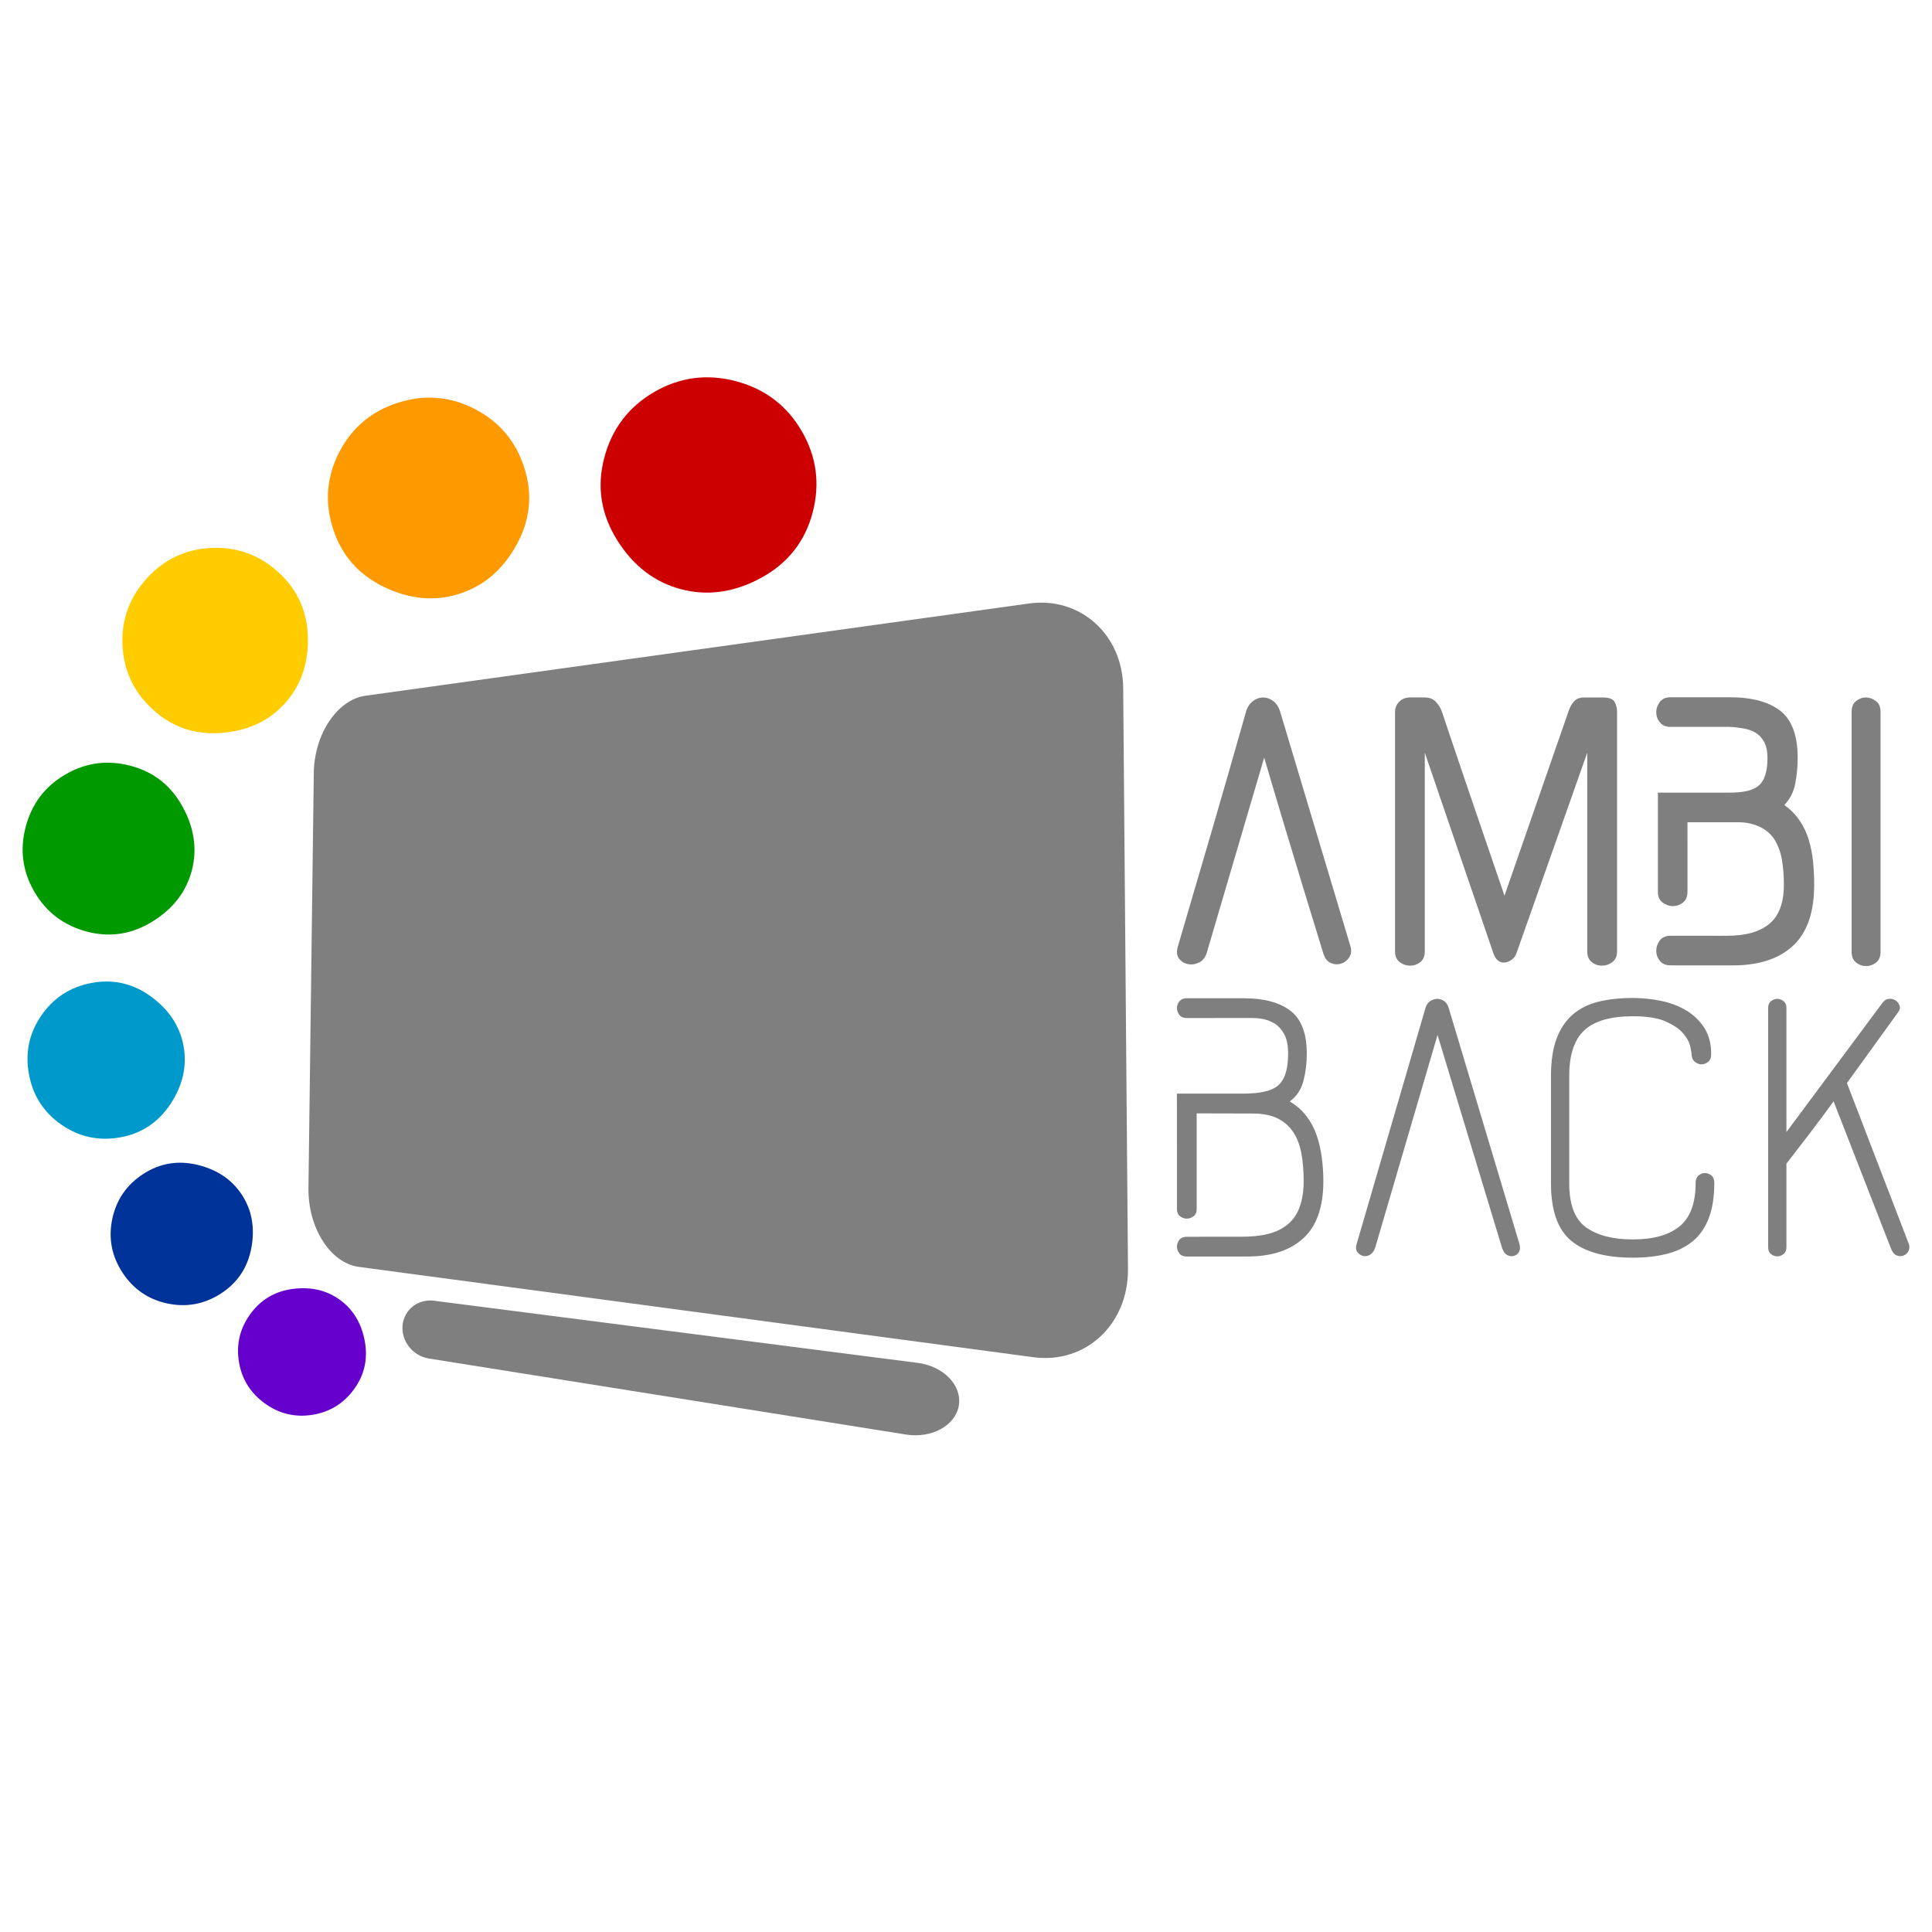
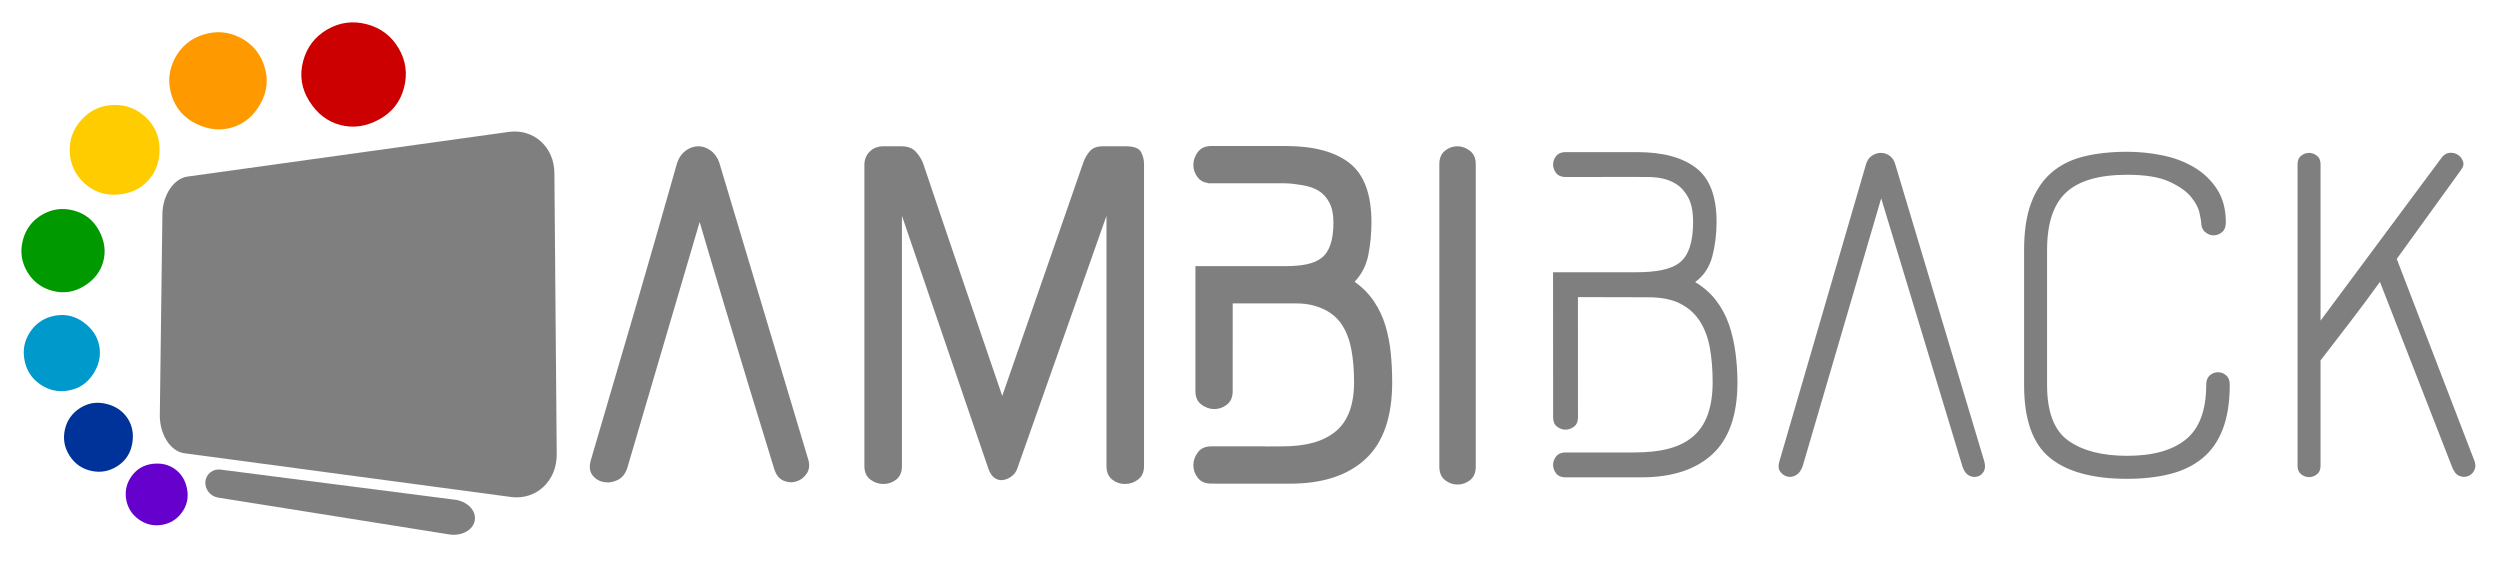
- <svg xmlns="http://www.w3.org/2000/svg" version="1.1" id="Logo_Horizontal_Color_1_" x="0px" y="0px" width="122.88px" height="122.88px" viewBox="0 0 122.88 122.88" enable-background="new 0 0 122.88 122.88" xml:space="preserve">
-   <g id="Logo_Font_1_">
+ <svg xmlns="http://www.w3.org/2000/svg" version="1.1" id="Logo_LtR_Color_1_" x="0px" y="0px" width="732px" height="164px" viewBox="0 0 732 164" enable-background="new 0 0 732 164" xml:space="preserve">
+   <g id="Font_Standalone">
    <g>
-       <path fill="#7F7F7F" d="M92.138,64.099c-0.057-0.189-0.151-0.331-0.283-0.426c-0.132-0.094-0.278-0.142-0.438-0.142    c-0.161,0-0.312,0.048-0.453,0.142c-0.142,0.095-0.24,0.236-0.297,0.426l-4.388,15.045c-0.057,0.208-0.038,0.373,0.057,0.495    c0.095,0.123,0.213,0.203,0.354,0.241c0.142,0.038,0.288,0.014,0.439-0.071c0.15-0.085,0.264-0.24,0.34-0.467l3.962-13.516    l4.104,13.544c0.075,0.227,0.185,0.378,0.326,0.453c0.141,0.075,0.282,0.095,0.424,0.057s0.25-0.123,0.326-0.255    c0.075-0.132,0.085-0.302,0.028-0.51L92.138,64.099z M83.741,72.202c-0.152-0.444-0.37-0.853-0.654-1.222    c-0.285-0.369-0.637-0.677-1.055-0.924c0.438-0.321,0.727-0.758,0.869-1.307c0.143-0.55,0.214-1.127,0.214-1.733    c0-1.289-0.347-2.198-1.04-2.729s-1.686-0.796-2.976-0.796h-3.72v0.009c-0.159,0.018-0.284,0.079-0.37,0.191    c-0.102,0.133-0.153,0.275-0.153,0.429s0.052,0.296,0.153,0.429c0.086,0.112,0.211,0.174,0.37,0.191v0.006h0.074    c0.005,0,0.009,0.002,0.014,0.002h1.845c0.004,0,0.008-0.002,0.012-0.002h1.822c0.358,0,0.685-0.009,1.024,0.038    c0.341,0.048,0.639,0.152,0.894,0.312c0.255,0.161,0.463,0.394,0.624,0.696c0.16,0.304,0.24,0.711,0.24,1.223    c0,1.004-0.222,1.686-0.666,2.046c-0.444,0.359-1.2,0.497-2.221,0.497h-4.187l0.003,7.341c0,0.203,0.066,0.355,0.198,0.457    c0.134,0.102,0.276,0.153,0.429,0.153c0.153,0,0.297-0.052,0.429-0.153c0.134-0.102,0.199-0.254,0.199-0.457l-0.001-6.085    l3.557,0.009c0.646,0,1.177,0.104,1.595,0.312c0.417,0.209,0.75,0.502,0.997,0.881c0.246,0.379,0.417,0.829,0.513,1.35    c0.095,0.521,0.143,1.104,0.143,1.748c0,1.289-0.342,2.212-1.025,2.771c-0.684,0.56-1.644,0.775-2.953,0.775h-2.62    c-0.004,0-0.008,0.002-0.012,0.002H75.38v0.007c-0.159,0.018-0.284,0.079-0.37,0.191c-0.102,0.133-0.153,0.275-0.153,0.429    s0.052,0.296,0.153,0.429s0.255,0.199,0.458,0.199h0.042c0,0,0,0,0.001,0h3.816c1.538,0,2.729-0.388,3.574-1.165    c0.845-0.776,1.268-1.989,1.268-3.638c0-0.492-0.033-0.99-0.1-1.492C84.002,73.122,83.894,72.647,83.741,72.202z M108.441,74.61    c-0.151,0-0.288,0.052-0.41,0.155c-0.123,0.104-0.184,0.26-0.184,0.468c0,1.284-0.34,2.205-1.02,2.763    c-0.68,0.557-1.67,0.835-2.972,0.835c-1.265,0-2.256-0.255-2.973-0.765s-1.075-1.445-1.075-2.805v-6.828    c0-1.342,0.32-2.31,0.962-2.904c0.642-0.596,1.671-0.893,3.086-0.893c0.905,0,1.608,0.113,2.108,0.34s0.868,0.481,1.104,0.765    c0.236,0.283,0.383,0.558,0.439,0.822s0.085,0.425,0.085,0.481c0,0.208,0.065,0.368,0.198,0.481    c0.132,0.113,0.272,0.17,0.425,0.17c0.15,0,0.292-0.052,0.424-0.155s0.198-0.27,0.198-0.496c0-0.661-0.146-1.219-0.438-1.672    c-0.293-0.453-0.675-0.821-1.146-1.104c-0.472-0.284-1.005-0.486-1.6-0.609c-0.594-0.123-1.193-0.185-1.797-0.185    c-0.831,0-1.566,0.081-2.208,0.241s-1.185,0.435-1.628,0.821c-0.443,0.388-0.783,0.897-1.019,1.53    c-0.236,0.633-0.354,1.422-0.354,2.366v6.828c0,1.738,0.434,2.961,1.302,3.669c0.867,0.708,2.17,1.062,3.906,1.062    c0.792,0,1.509-0.08,2.151-0.241c0.641-0.16,1.188-0.425,1.642-0.793c0.452-0.368,0.797-0.859,1.033-1.474    c0.235-0.613,0.354-1.364,0.354-2.252c0-0.208-0.062-0.364-0.184-0.468C108.729,74.662,108.593,74.61,108.441,74.61z     M121.405,79.115l-3.935-10.229l3.256-4.506c0.113-0.15,0.142-0.297,0.085-0.438s-0.146-0.25-0.27-0.326    c-0.123-0.075-0.265-0.104-0.425-0.085c-0.16,0.02-0.297,0.113-0.41,0.283l-6.085,8.188v-7.904c0-0.189-0.062-0.331-0.185-0.426    c-0.123-0.094-0.255-0.142-0.396-0.142s-0.273,0.048-0.396,0.142c-0.123,0.095-0.185,0.236-0.185,0.426v15.243    c0,0.188,0.062,0.33,0.185,0.425c0.122,0.095,0.254,0.142,0.396,0.142s0.273-0.047,0.396-0.142    c0.122-0.095,0.185-0.236,0.185-0.425v-5.327c0.509-0.661,1.014-1.317,1.514-1.969s0.995-1.317,1.486-1.998l3.623,9.294    c0.094,0.265,0.217,0.43,0.368,0.496c0.15,0.065,0.297,0.075,0.438,0.027c0.142-0.047,0.25-0.142,0.325-0.283    S121.462,79.285,121.405,79.115z M89.688,61.417c0.245,0,0.462-0.076,0.651-0.227c0.188-0.151,0.282-0.377,0.282-0.68V47.874    l4.359,12.75c0.075,0.227,0.18,0.387,0.312,0.481c0.132,0.095,0.273,0.133,0.425,0.113c0.15-0.019,0.297-0.08,0.438-0.184    c0.142-0.104,0.241-0.241,0.297-0.411l4.501-12.75v12.637c0,0.302,0.095,0.529,0.283,0.68c0.188,0.151,0.405,0.227,0.65,0.227    c0.246,0,0.468-0.076,0.666-0.227c0.198-0.151,0.297-0.377,0.297-0.68V45.268c0-0.227-0.052-0.435-0.155-0.624    c-0.104-0.189-0.364-0.284-0.778-0.284h-1.133c-0.302,0-0.523,0.081-0.665,0.241c-0.142,0.161-0.25,0.345-0.325,0.552    l-4.104,11.815c-0.698-2.04-1.368-3.999-2.01-5.879c-0.642-1.879-1.302-3.83-1.981-5.851c-0.075-0.208-0.198-0.406-0.368-0.595    s-0.415-0.284-0.735-0.284h-0.906c-0.283,0-0.515,0.09-0.693,0.27c-0.18,0.18-0.269,0.401-0.269,0.666v15.215    c0,0.302,0.099,0.529,0.297,0.68C89.222,61.342,89.443,61.417,89.688,61.417z M118.688,61.445c0.235,0,0.448-0.075,0.637-0.227    c0.188-0.151,0.283-0.377,0.283-0.68V45.268c0-0.302-0.1-0.529-0.298-0.68c-0.198-0.151-0.41-0.227-0.637-0.227    s-0.434,0.076-0.622,0.227c-0.189,0.151-0.283,0.378-0.283,0.68v15.271c0,0.302,0.094,0.529,0.283,0.68    C118.239,61.37,118.451,61.445,118.688,61.445z M115.386,56.273c0-0.491-0.024-0.977-0.071-1.459    c-0.047-0.481-0.137-0.944-0.269-1.388c-0.133-0.443-0.326-0.854-0.581-1.232c-0.255-0.377-0.58-0.708-0.977-0.991    c0.358-0.378,0.59-0.831,0.693-1.36c0.104-0.529,0.156-1.077,0.156-1.643c0-1.417-0.368-2.412-1.104-2.989    c-0.736-0.576-1.812-0.864-3.228-0.864h-3.759c-0.301,0-0.527,0.101-0.679,0.304c-0.15,0.203-0.227,0.42-0.227,0.651    c0,0.232,0.076,0.445,0.227,0.637c0.121,0.154,0.29,0.246,0.506,0.277v0.014h3.871c0.321,0,0.637,0.052,0.93,0.099    c0.292,0.047,0.552,0.138,0.778,0.269c0.227,0.133,0.41,0.331,0.552,0.595c0.142,0.265,0.213,0.605,0.213,1.02    c0,0.869-0.194,1.459-0.581,1.771s-0.985,0.43-1.892,0.43h-4.498v6.313c0,0.301,0.101,0.527,0.304,0.679    c0.203,0.151,0.42,0.226,0.651,0.226s0.444-0.075,0.637-0.226c0.193-0.151,0.29-0.377,0.29-0.679l0.001-4.43h3.243    c0.566,0,1.036,0.132,1.414,0.321c0.378,0.189,0.675,0.458,0.893,0.808c0.217,0.35,0.368,0.765,0.453,1.246    c0.085,0.482,0.127,1.016,0.127,1.601c0,1.152-0.312,1.983-0.935,2.493s-1.495,0.75-2.685,0.75l-0.795,0.005    c-0.035-0.003-0.072-0.005-0.109-0.005h-2.689c-0.301,0-0.527,0.102-0.679,0.304c-0.15,0.203-0.227,0.42-0.227,0.651    c0,0.232,0.076,0.444,0.227,0.637c0.151,0.193,0.378,0.29,0.679,0.29h0.16c0.01,0,0.021,0.002,0.03,0.002h3.795    c1.642,0,2.911-0.415,3.808-1.246S115.386,58.03,115.386,56.273z M81.396,45.182c-0.095-0.264-0.241-0.467-0.438-0.609    c-0.198-0.142-0.401-0.213-0.609-0.213c-0.226,0-0.438,0.071-0.637,0.213c-0.198,0.142-0.345,0.345-0.438,0.609    c-0.718,2.532-1.439,5.043-2.165,7.537c-0.727,2.494-1.458,4.987-2.194,7.48c-0.095,0.322-0.07,0.577,0.071,0.765    c0.142,0.189,0.33,0.307,0.565,0.354c0.236,0.048,0.472,0.015,0.708-0.099c0.235-0.113,0.4-0.321,0.495-0.623l3.651-12.41    c1.659,5.648,3.765,12.467,3.765,12.467c0.095,0.302,0.25,0.501,0.468,0.595c0.217,0.095,0.434,0.109,0.65,0.043    s0.392-0.199,0.523-0.397s0.16-0.429,0.085-0.694L81.396,45.182z" />
+       <path fill="#7F7F7F" d="M506.247,95.033c-0.882-2.579-2.146-4.942-3.797-7.084s-3.689-3.926-6.108-5.354    c2.531-1.866,4.21-4.392,5.035-7.578c0.826-3.185,1.238-6.533,1.238-10.05c0-7.468-2.009-12.739-6.026-15.815    c-4.019-3.073-9.769-4.613-17.252-4.613h-21.56v0.052c-0.921,0.1-1.646,0.458-2.147,1.109c-0.589,0.771-0.885,1.598-0.885,2.484    c0,0.888,0.296,1.717,0.885,2.485c0.501,0.652,1.226,1.01,2.147,1.109v0.037h0.43c0.027,0,0.05,0.007,0.077,0.007h10.694    c0.024,0,0.046-0.007,0.07-0.007h10.562c2.08,0,3.969-0.054,5.941,0.219c1.972,0.275,3.698,0.88,5.177,1.812    c1.479,0.935,2.684,2.28,3.616,4.036c0.93,1.758,1.397,4.119,1.397,7.084c0,5.823-1.289,9.776-3.862,11.862    c-2.576,2.087-6.958,2.885-12.875,2.885h-24.268l0.016,42.553c0,1.178,0.385,2.062,1.153,2.654    c0.771,0.589,1.597,0.885,2.485,0.885c0.887,0,1.717-0.296,2.485-0.885c0.771-0.592,1.154-1.477,1.154-2.654l-0.007-35.275    l20.616,0.052c3.741,0,6.823,0.605,9.246,1.812c2.42,1.21,4.347,2.911,5.779,5.107c1.429,2.198,2.419,4.806,2.972,7.825    c0.549,3.022,0.825,6.399,0.825,10.132c0,7.471-1.981,12.824-5.943,16.062c-3.962,3.241-9.524,4.495-17.119,4.495h-15.188    c-0.023,0.001-0.042,0.01-0.065,0.01h-5.368v0.042c-0.921,0.101-1.646,0.459-2.147,1.109c-0.589,0.771-0.885,1.598-0.885,2.484    c0,0.888,0.296,1.717,0.885,2.485c0.592,0.771,1.477,1.153,2.654,1.153h22.374c8.915,0,15.821-2.249,20.72-6.754    c4.896-4.502,7.347-11.532,7.347-21.088c0-2.854-0.194-5.738-0.578-8.649C507.758,100.361,507.126,97.615,506.247,95.033z     M554.917,48.051c-0.328-1.094-0.876-1.914-1.641-2.464c-0.767-0.547-1.615-0.821-2.543-0.821c-0.931,0-1.805,0.274-2.625,0.821    c-0.821,0.55-1.395,1.37-1.723,2.464l-25.433,87.22c-0.328,1.206-0.22,2.163,0.328,2.874c0.546,0.714,1.231,1.179,2.051,1.396    c0.82,0.221,1.667,0.082,2.543-0.41c0.875-0.493,1.531-1.396,1.969-2.711l22.971-78.35l23.792,78.515    c0.436,1.313,1.066,2.191,1.887,2.628c0.821,0.438,1.641,0.549,2.461,0.328c0.82-0.218,1.449-0.711,1.887-1.479    c0.436-0.765,0.492-1.75,0.164-2.956L554.917,48.051z M649.429,108.989c-0.877,0-1.669,0.303-2.38,0.904    c-0.713,0.603-1.066,1.506-1.066,2.71c0,7.447-1.969,12.786-5.906,16.015c-3.938,3.231-9.681,4.846-17.229,4.846    c-7.33,0-13.073-1.479-17.229-4.435c-4.159-2.957-6.235-8.378-6.235-16.262V73.182c0-7.773,1.858-13.387,5.579-16.836    c3.717-3.449,9.681-5.174,17.885-5.174c5.25,0,9.324,0.657,12.224,1.971c2.897,1.314,5.03,2.792,6.399,4.436    c1.366,1.643,2.215,3.23,2.543,4.763c0.328,1.535,0.492,2.464,0.492,2.792c0,1.207,0.382,2.136,1.148,2.793    c0.764,0.657,1.585,0.985,2.461,0.985c0.875,0,1.695-0.3,2.462-0.903c0.764-0.601,1.148-1.561,1.148-2.875    c0-3.831-0.849-7.062-2.544-9.69c-1.696-2.628-3.912-4.764-6.645-6.406c-2.735-1.643-5.825-2.817-9.271-3.531    c-3.446-0.711-6.92-1.067-10.419-1.067c-4.815,0-9.081,0.467-12.799,1.396c-3.72,0.932-6.866,2.521-9.435,4.764    c-2.571,2.246-4.54,5.202-5.907,8.87c-1.369,3.67-2.051,8.241-2.051,13.715v39.586c0,10.076,2.516,17.165,7.548,21.271    c5.03,4.105,12.578,6.159,22.644,6.159c4.594,0,8.75-0.465,12.47-1.396c3.718-0.929,6.892-2.464,9.517-4.599    c2.625-2.136,4.62-4.982,5.989-8.542c1.366-3.557,2.051-7.909,2.051-13.058c0-1.204-0.356-2.107-1.066-2.71    C651.095,109.292,650.303,108.989,649.429,108.989z M724.577,135.106L701.77,75.81l18.87-26.116    c0.656-0.875,0.82-1.725,0.492-2.546s-0.849-1.45-1.559-1.89c-0.713-0.436-1.533-0.6-2.462-0.492    c-0.931,0.11-1.723,0.657-2.379,1.643l-35.277,47.47V48.051c0-1.094-0.356-1.914-1.066-2.464    c-0.713-0.547-1.477-0.821-2.298-0.821c-0.82,0-1.586,0.274-2.297,0.821c-0.712,0.55-1.066,1.37-1.066,2.464v88.369    c0,1.097,0.354,1.918,1.066,2.464c0.711,0.55,1.477,0.821,2.297,0.821c0.821,0,1.585-0.271,2.298-0.821    c0.71-0.546,1.066-1.367,1.066-2.464v-30.88c2.953-3.832,5.879-7.638,8.778-11.415c2.897-3.778,5.769-7.639,8.614-11.58    l21.003,53.875c0.546,1.535,1.256,2.492,2.133,2.875c0.874,0.385,1.723,0.438,2.543,0.164c0.82-0.272,1.448-0.821,1.887-1.643    C724.85,136.995,724.905,136.092,724.577,135.106z M210.598,47.591c-0.549-1.532-1.395-2.71-2.543-3.531s-2.325-1.231-3.528-1.231    c-1.312,0-2.543,0.41-3.692,1.231c-1.148,0.821-1.997,1.999-2.543,3.531c-4.158,14.676-8.343,29.238-12.552,43.692    c-4.212,14.455-8.45,28.909-12.716,43.363c-0.548,1.863-0.41,3.342,0.41,4.436c0.82,1.096,1.913,1.78,3.282,2.053    c1.367,0.274,2.733,0.082,4.102-0.575c1.367-0.657,2.323-1.86,2.872-3.613l21.166-71.944    c9.614,32.743,21.823,72.272,21.823,72.272c0.546,1.753,1.448,2.903,2.707,3.45c1.256,0.549,2.515,0.631,3.774,0.246    c1.256-0.383,2.269-1.15,3.036-2.3c0.764-1.149,0.928-2.489,0.492-4.024L210.598,47.591z M329.555,42.828h-6.563    c-1.751,0-3.035,0.467-3.856,1.396c-0.82,0.932-1.451,2-1.887,3.203l-23.792,68.495c-4.048-11.826-7.932-23.186-11.65-34.083    c-3.72-10.896-7.547-22.2-11.485-33.919c-0.438-1.204-1.149-2.354-2.133-3.449c-0.984-1.094-2.407-1.643-4.266-1.643h-5.25    c-1.641,0-2.982,0.521-4.02,1.561c-1.041,1.042-1.559,2.327-1.559,3.859v88.205c0,1.753,0.574,3.067,1.723,3.942    c1.148,0.878,2.433,1.314,3.856,1.314c1.42,0,2.679-0.437,3.774-1.314c1.092-0.875,1.641-2.189,1.641-3.942V63.195l25.269,73.915    c0.436,1.314,1.038,2.246,1.805,2.792c0.764,0.55,1.584,0.768,2.461,0.657c0.874-0.107,1.723-0.464,2.543-1.067    c0.821-0.601,1.395-1.396,1.723-2.382l26.089-73.915v73.258c0,1.753,0.546,3.067,1.641,3.942c1.092,0.878,2.351,1.314,3.774,1.314    c1.42,0,2.707-0.437,3.856-1.314c1.148-0.875,1.723-2.189,1.723-3.942V48.084c0-1.314-0.302-2.518-0.902-3.613    C333.465,43.377,331.96,42.828,329.555,42.828z M405.662,95.386c-0.767-2.571-1.888-4.952-3.364-7.144    c-1.478-2.188-3.365-4.105-5.663-5.748c2.077-2.188,3.419-4.816,4.021-7.883c0.6-3.063,0.903-6.24,0.903-9.525    c0-8.211-2.134-13.984-6.401-17.325c-4.268-3.338-10.505-5.009-18.711-5.009H354.66c-1.747,0-3.059,0.587-3.935,1.763    c-0.874,1.175-1.312,2.434-1.312,3.776s0.438,2.576,1.312,3.693c0.699,0.894,1.68,1.424,2.933,1.604v0.08h22.44    c1.859,0,3.69,0.304,5.387,0.576c1.694,0.274,3.199,0.795,4.512,1.56c1.312,0.768,2.379,1.918,3.2,3.449    c0.82,1.535,1.23,3.506,1.23,5.913c0,5.039-1.123,8.46-3.364,10.267c-2.243,1.807-5.715,2.495-10.966,2.495h-26.078l-0.001,36.6    c0,1.747,0.587,3.059,1.763,3.935c1.175,0.874,2.434,1.312,3.777,1.312c1.343,0,2.576-0.438,3.693-1.312    c1.12-0.876,1.679-2.188,1.679-3.935l0.005-25.684h18.802c3.283,0,6.007,0.769,8.198,1.861c2.188,1.096,3.911,2.656,5.17,4.681    c1.257,2.027,2.134,4.435,2.626,7.226c0.493,2.792,0.739,5.887,0.739,9.279c0,6.68-1.806,11.495-5.417,14.451    s-8.668,4.35-15.562,4.35l-4.607,0.027c-0.206-0.019-0.419-0.027-0.639-0.027H354.66c-1.747,0-3.059,0.588-3.935,1.763    c-0.874,1.175-1.312,2.435-1.312,3.777s0.438,2.575,1.312,3.692c0.876,1.12,2.188,1.679,3.935,1.679h0.926    c0.061,0.002,0.119,0.013,0.18,0.013h21.994c9.521,0,16.878-2.407,22.077-7.227c5.196-4.816,7.796-12.316,7.796-22.498    c0-2.846-0.138-5.666-0.411-8.458C406.947,100.641,406.426,97.96,405.662,95.386z M430.381,44.142    c-1.148-0.875-2.379-1.313-3.691-1.313c-1.313,0-2.518,0.438-3.61,1.313c-1.095,0.878-1.641,2.192-1.641,3.942v88.533    c0,1.754,0.546,3.067,1.641,3.942c1.092,0.878,2.323,1.314,3.691,1.314c1.367,0,2.597-0.437,3.692-1.314    c1.092-0.875,1.641-2.188,1.641-3.942V48.084C432.104,46.334,431.53,45.02,430.381,44.142z" />
    </g>
  </g>
-   <g id="TV_1_">
+   <g id="Abgerundetes_Rechteck_2_Kopie_9">
    <g>
-       <path fill="#7F7F7F" d="M71.438,43.771c-0.028-3.435-2.758-5.836-5.986-5.388L23.247,44.25c-1.804,0.25-3.257,2.446-3.289,4.913    l-0.339,26.399c-0.033,2.526,1.384,4.771,3.209,5.016l42.903,5.745c3.299,0.441,6.041-2.073,6.012-5.624L71.438,43.771z     M58.365,86.682L27.606,82.73c-1.028-0.132-1.918,0.578-2.004,1.581c-0.085,0.997,0.657,1.932,1.673,2.094l30.346,4.835    c1.624,0.259,3.143-0.558,3.361-1.837C61.201,88.117,60.016,86.894,58.365,86.682z" />
+       <path fill="#7F7F7F" d="M162.327,50.636c-0.063-7.66-6.147-13.015-13.346-12.014L54.884,51.703    c-4.022,0.56-7.262,5.454-7.332,10.955l-0.757,58.863c-0.072,5.633,3.086,10.639,7.155,11.184l95.654,12.81    c7.355,0.984,13.469-4.624,13.404-12.54L162.327,50.636z M133.183,146.312l-68.58-8.81c-2.291-0.295-4.276,1.29-4.468,3.524    c-0.19,2.225,1.464,4.309,3.729,4.669l67.657,10.781c3.621,0.577,7.006-1.244,7.493-4.096    C139.504,149.514,136.861,146.785,133.183,146.312z" />
    </g>
  </g>
-   <g id="Dot_7_">
+   <g id="Abgerundetes_Rechteck_2_Kopie_9_1_">
    <g>
-       <path fill="#6600CC" d="M23.203,85.313c-0.206-1.133-0.727-2.008-1.565-2.625c-0.839-0.617-1.83-0.854-2.973-0.715    c-1.144,0.14-2.051,0.665-2.722,1.575c-0.67,0.908-0.922,1.916-0.753,3.022c0.168,1.105,0.708,1.995,1.62,2.665    c0.911,0.671,1.921,0.922,3.028,0.756c1.107-0.168,1.997-0.706,2.667-1.615C23.175,87.467,23.408,86.445,23.203,85.313z" />
+       <path fill="#6600CC" d="M54.787,143.262c-0.459-2.525-1.621-4.477-3.489-5.853c-1.87-1.376-4.08-1.905-6.629-1.594    c-2.55,0.311-4.572,1.482-6.068,3.512c-1.494,2.026-2.055,4.274-1.679,6.741c0.375,2.464,1.579,4.446,3.611,5.942    c2.03,1.494,4.282,2.055,6.751,1.684c2.468-0.375,4.452-1.575,5.946-3.602C54.725,148.064,55.244,145.786,54.787,143.262z" />
    </g>
  </g>
-   <g id="Dot_8_">
+   <g id="Abgerundetes_Rechteck_2_Kopie_9_2_">
    <g>
-       <path fill="#003399" d="M15.389,75.999c-0.633-0.972-1.573-1.607-2.82-1.909c-1.248-0.302-2.399-0.109-3.456,0.576    c-1.055,0.685-1.713,1.637-1.971,2.856c-0.258,1.217-0.044,2.354,0.643,3.41c0.687,1.056,1.642,1.712,2.861,1.972    c1.22,0.259,2.359,0.046,3.415-0.639c1.057-0.686,1.7-1.659,1.931-2.919C16.22,78.086,16.021,76.97,15.389,75.999z" />
+       <path fill="#003399" d="M37.364,122.493c-1.411-2.167-3.507-3.583-6.288-4.255c-2.781-0.675-5.35-0.244-7.705,1.284    c-2.353,1.527-3.819,3.649-4.396,6.367c-0.576,2.715-0.098,5.252,1.434,7.605c1.531,2.352,3.66,3.817,6.379,4.396    c2.72,0.576,5.26,0.102,7.613-1.426c2.355-1.528,3.791-3.699,4.304-6.508C39.218,127.146,38.772,124.658,37.364,122.493z" />
    </g>
  </g>
-   <g id="Dot_9_">
+   <g id="Abgerundetes_Rechteck_2_Kopie_9_3_">
    <g>
-       <path fill="#0099CC" d="M11.676,66.54c-0.228-1.257-0.912-2.303-2.05-3.141c-1.139-0.839-2.392-1.134-3.759-0.889    c-1.366,0.246-2.441,0.933-3.225,2.06c-0.783,1.127-1.051,2.374-0.804,3.739c0.248,1.363,0.937,2.438,2.065,3.222    c1.13,0.783,2.379,1.053,3.744,0.807c1.367-0.246,2.437-0.96,3.21-2.142C11.63,69.014,11.903,67.795,11.676,66.54z" />
+       <path fill="#0099CC" d="M29.086,101.402c-0.508-2.802-2.033-5.135-4.572-7.002c-2.539-1.871-5.333-2.529-8.38-1.98    c-3.044,0.547-5.442,2.077-7.189,4.593c-1.745,2.511-2.344,5.291-1.792,8.335c0.551,3.042,2.088,5.438,4.604,7.186    c2.519,1.744,5.303,2.346,8.348,1.798c3.047-0.548,5.433-2.141,7.156-4.775C28.983,106.919,29.594,104.201,29.086,101.402z" />
    </g>
  </g>
-   <g id="Dot_10_">
+   <g id="Abgerundetes_Rechteck_2_Kopie_9_4_">
    <g>
-       <path fill="#009900" d="M11.634,51.345c-0.733-1.36-1.833-2.236-3.298-2.631c-1.464-0.395-2.848-0.219-4.15,0.528    c-1.3,0.747-2.149,1.852-2.543,3.315c-0.394,1.462-0.215,2.844,0.533,4.145c0.75,1.3,1.858,2.148,3.322,2.543    c1.465,0.395,2.857,0.189,4.173-0.617c1.316-0.807,2.157-1.882,2.52-3.228C12.554,54.055,12.367,52.703,11.634,51.345z" />
+       <path fill="#009900" d="M28.994,67.521c-1.634-3.031-4.086-4.985-7.354-5.866c-3.264-0.88-6.349-0.488-9.252,1.179    c-2.899,1.666-4.792,4.13-5.671,7.393c-0.878,3.26-0.48,6.342,1.189,9.242c1.673,2.898,4.142,4.791,7.407,5.671    c3.267,0.881,6.37,0.422,9.305-1.374c2.935-1.8,4.81-4.197,5.618-7.197C31.044,73.565,30.628,70.551,28.994,67.521z" />
    </g>
  </g>
-   <g id="Dot_11_">
+   <g id="Abgerundetes_Rechteck_2_Kopie_9_5_">
    <g>
-       <path fill="#FFCC00" d="M17.729,36.416c-1.211-1.113-2.631-1.637-4.259-1.569c-1.626,0.067-2.998,0.705-4.112,1.915    c-1.113,1.208-1.635,2.627-1.567,4.252c0.07,1.625,0.709,2.996,1.921,4.108c1.212,1.114,2.655,1.613,4.326,1.497    c1.672-0.117,3.021-0.73,4.045-1.842c1.025-1.113,1.524-2.507,1.5-4.18C19.56,38.923,18.94,37.53,17.729,36.416z" />
+       <path fill="#FFCC00" d="M42.581,34.235c-2.7-2.48-5.865-3.648-9.496-3.499c-3.626,0.149-6.684,1.572-9.168,4.269    c-2.481,2.694-3.645,5.858-3.494,9.482c0.156,3.624,1.583,6.68,4.282,9.161c2.703,2.482,5.919,3.595,9.645,3.337    c3.729-0.261,6.736-1.628,9.019-4.107c2.286-2.482,3.398-5.59,3.345-9.319C46.664,39.825,45.283,36.719,42.581,34.235z" />
    </g>
  </g>
-   <g id="Dot_12_">
+   <g id="Abgerundetes_Rechteck_2_Kopie_9_6_">
    <g>
-       <path fill="#FF9900" d="M33.353,29.767c-0.536-1.688-1.584-2.938-3.144-3.747c-1.558-0.808-3.185-0.946-4.876-0.411    c-1.69,0.534-2.94,1.581-3.749,3.137c-0.807,1.557-0.944,3.181-0.407,4.87c0.537,1.69,1.619,2.929,3.246,3.715    c1.628,0.786,3.219,0.935,4.774,0.443c1.557-0.492,2.772-1.528,3.647-3.105C33.721,33.091,33.89,31.457,33.353,29.767z" />
+       <path fill="#FF9900" d="M77.416,19.41c-1.196-3.766-3.532-6.552-7.01-8.355c-3.474-1.801-7.1-2.109-10.872-0.917    c-3.768,1.191-6.555,3.525-8.358,6.994c-1.799,3.472-2.104,7.093-0.908,10.858c1.197,3.768,3.611,6.53,7.237,8.283    c3.629,1.752,7.177,2.084,10.645,0.988c3.471-1.098,6.18-3.406,8.132-6.923C78.237,26.821,78.612,23.178,77.416,19.41z" />
    </g>
  </g>
-   <g id="Dot_13_">
+   <g id="Abgerundetes_Rechteck_2_Kopie_9_7_">
    <g>
-       <path fill="#CC0000" d="M50.986,27.41c-0.949-1.624-2.344-2.681-4.185-3.166c-1.839-0.485-3.574-0.252-5.201,0.693    c-1.626,0.948-2.683,2.34-3.166,4.176c-0.484,1.838-0.214,3.581,0.809,5.225c1.024,1.644,2.382,2.691,4.074,3.137    c1.694,0.446,3.391,0.205,5.09-0.722c1.702-0.926,2.792-2.309,3.277-4.147C52.168,30.769,51.936,29.037,50.986,27.41z" />
+       <path fill="#CC0000" d="M116.729,14.155c-2.115-3.622-5.226-5.978-9.331-7.06c-4.1-1.08-7.967-0.563-11.595,1.545    c-3.625,2.113-5.981,5.218-7.059,9.312c-1.079,4.099-0.477,7.982,1.804,11.648c2.284,3.666,5.31,6,9.083,6.994    c3.778,0.995,7.56,0.456,11.35-1.609c3.793-2.064,6.226-5.149,7.305-9.248C119.365,21.644,118.847,17.781,116.729,14.155z" />
    </g>
  </g>
</svg>
